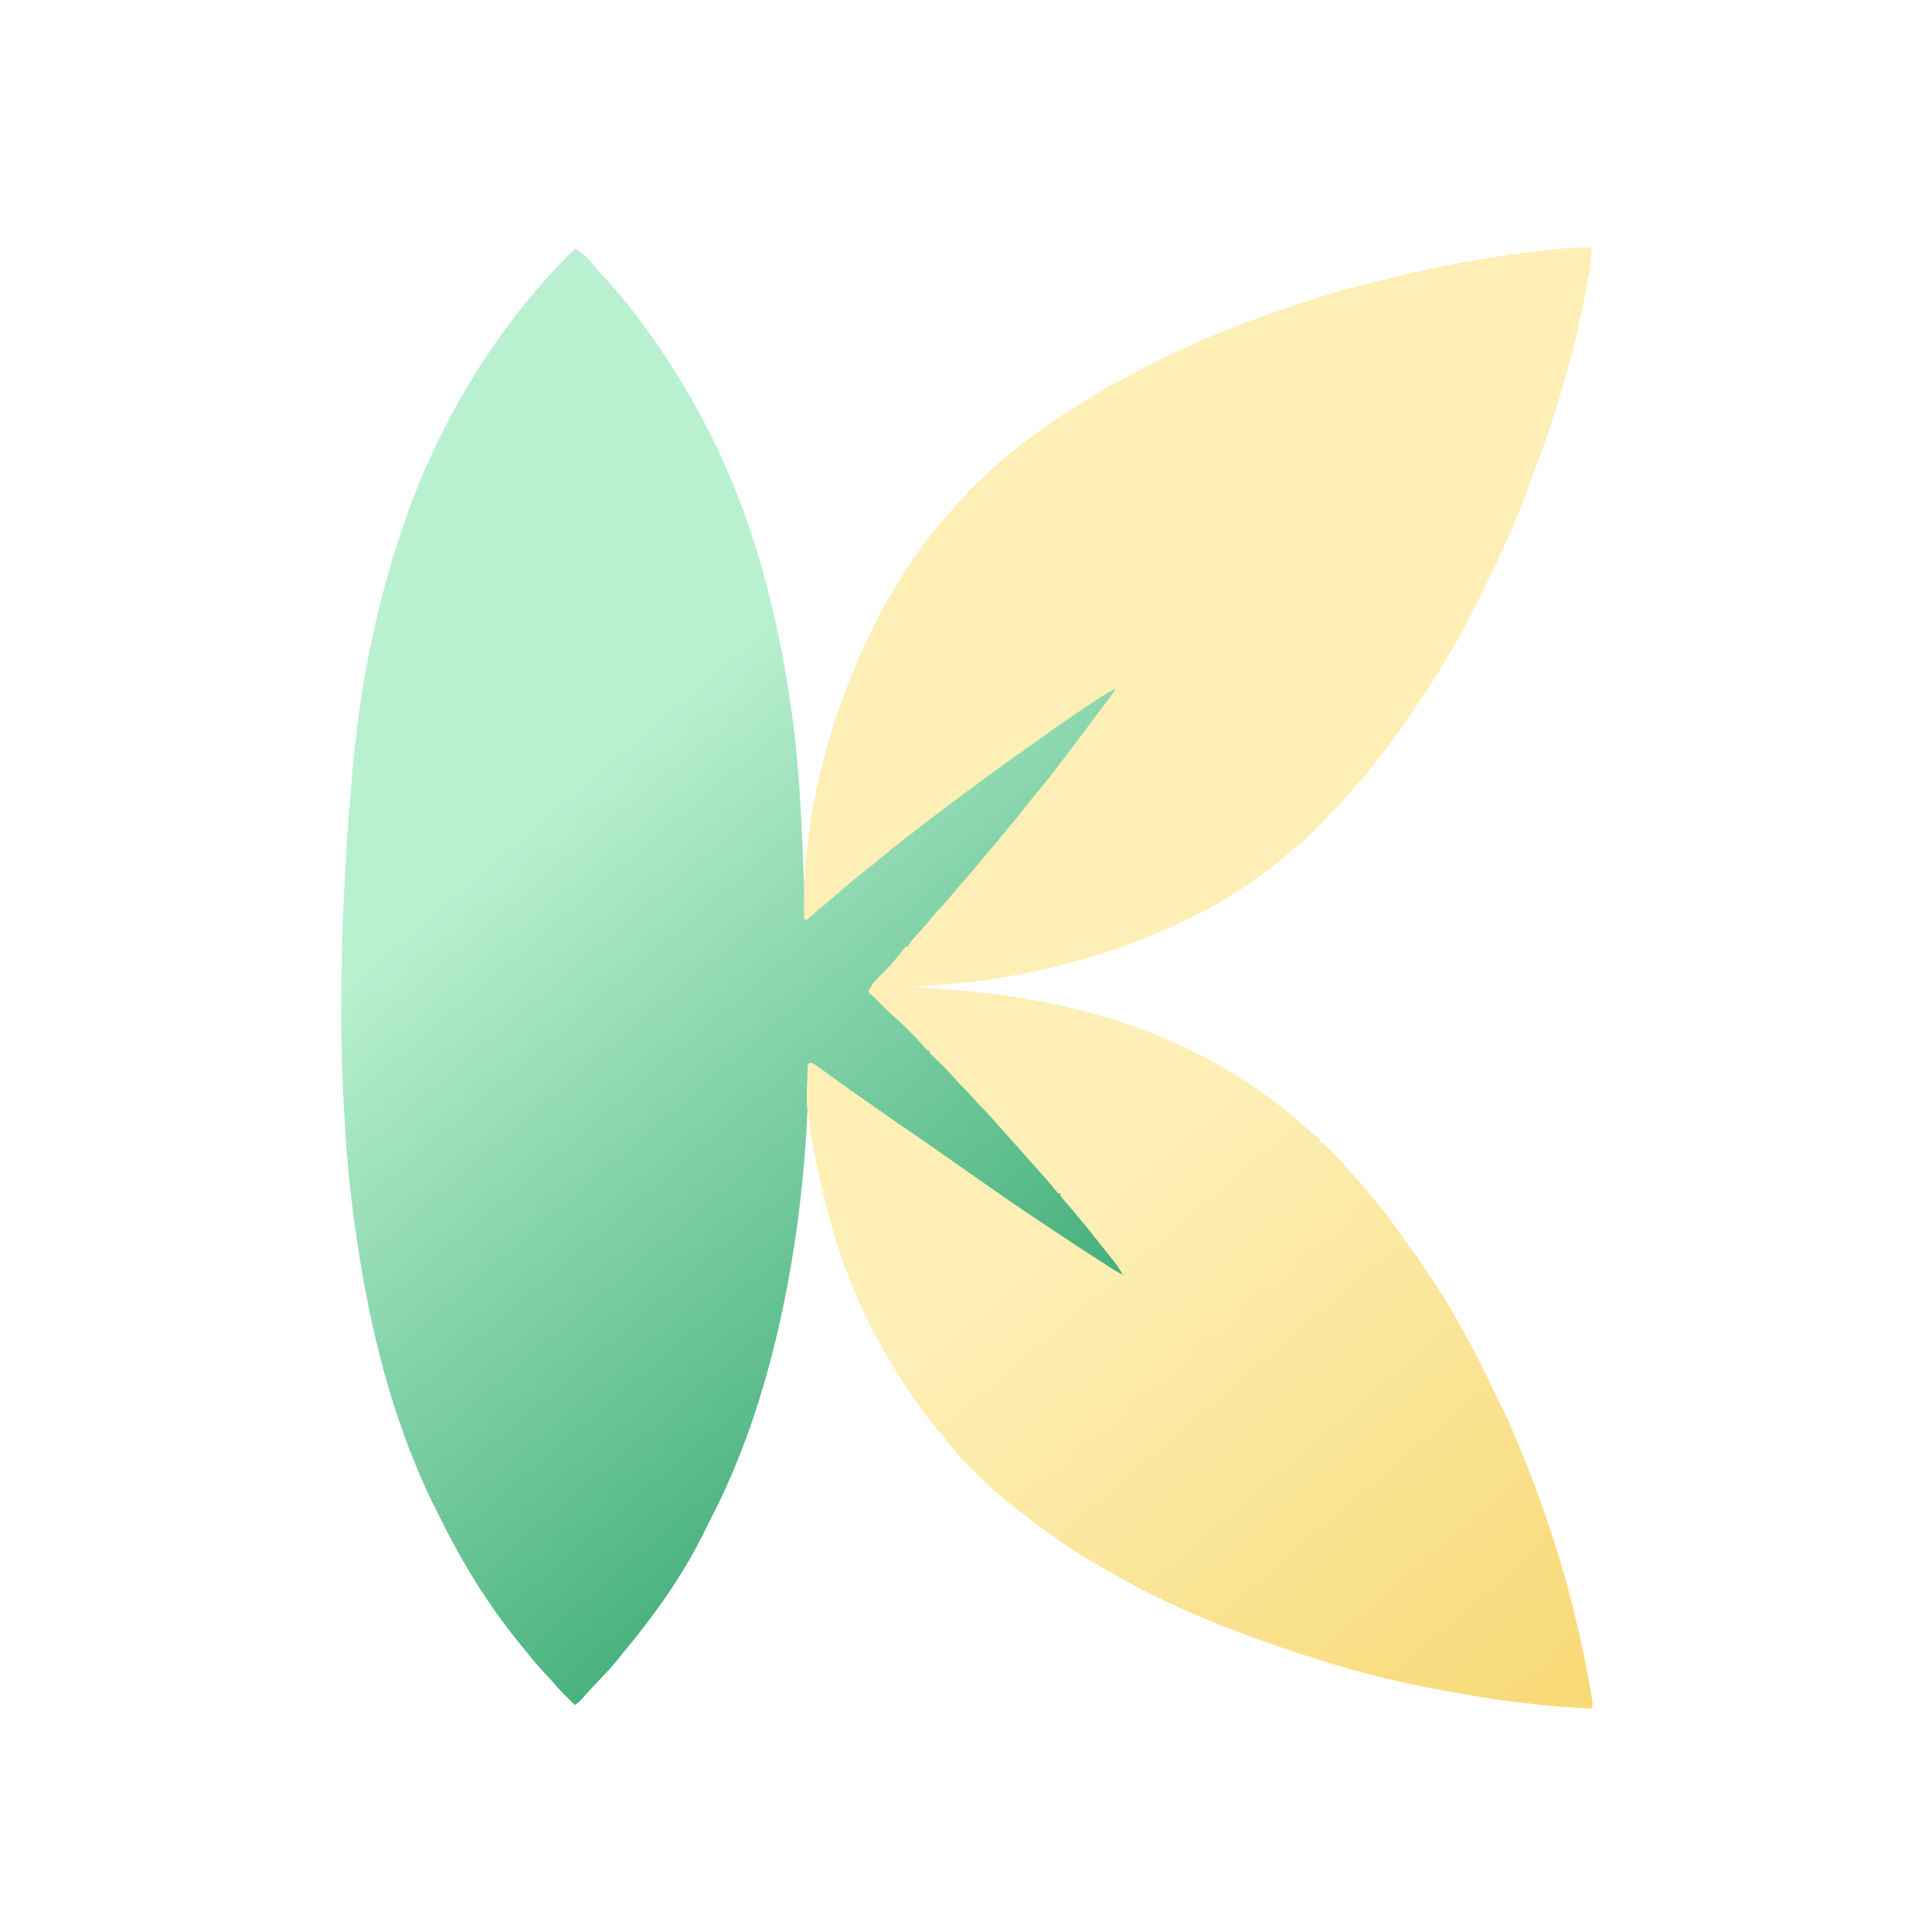
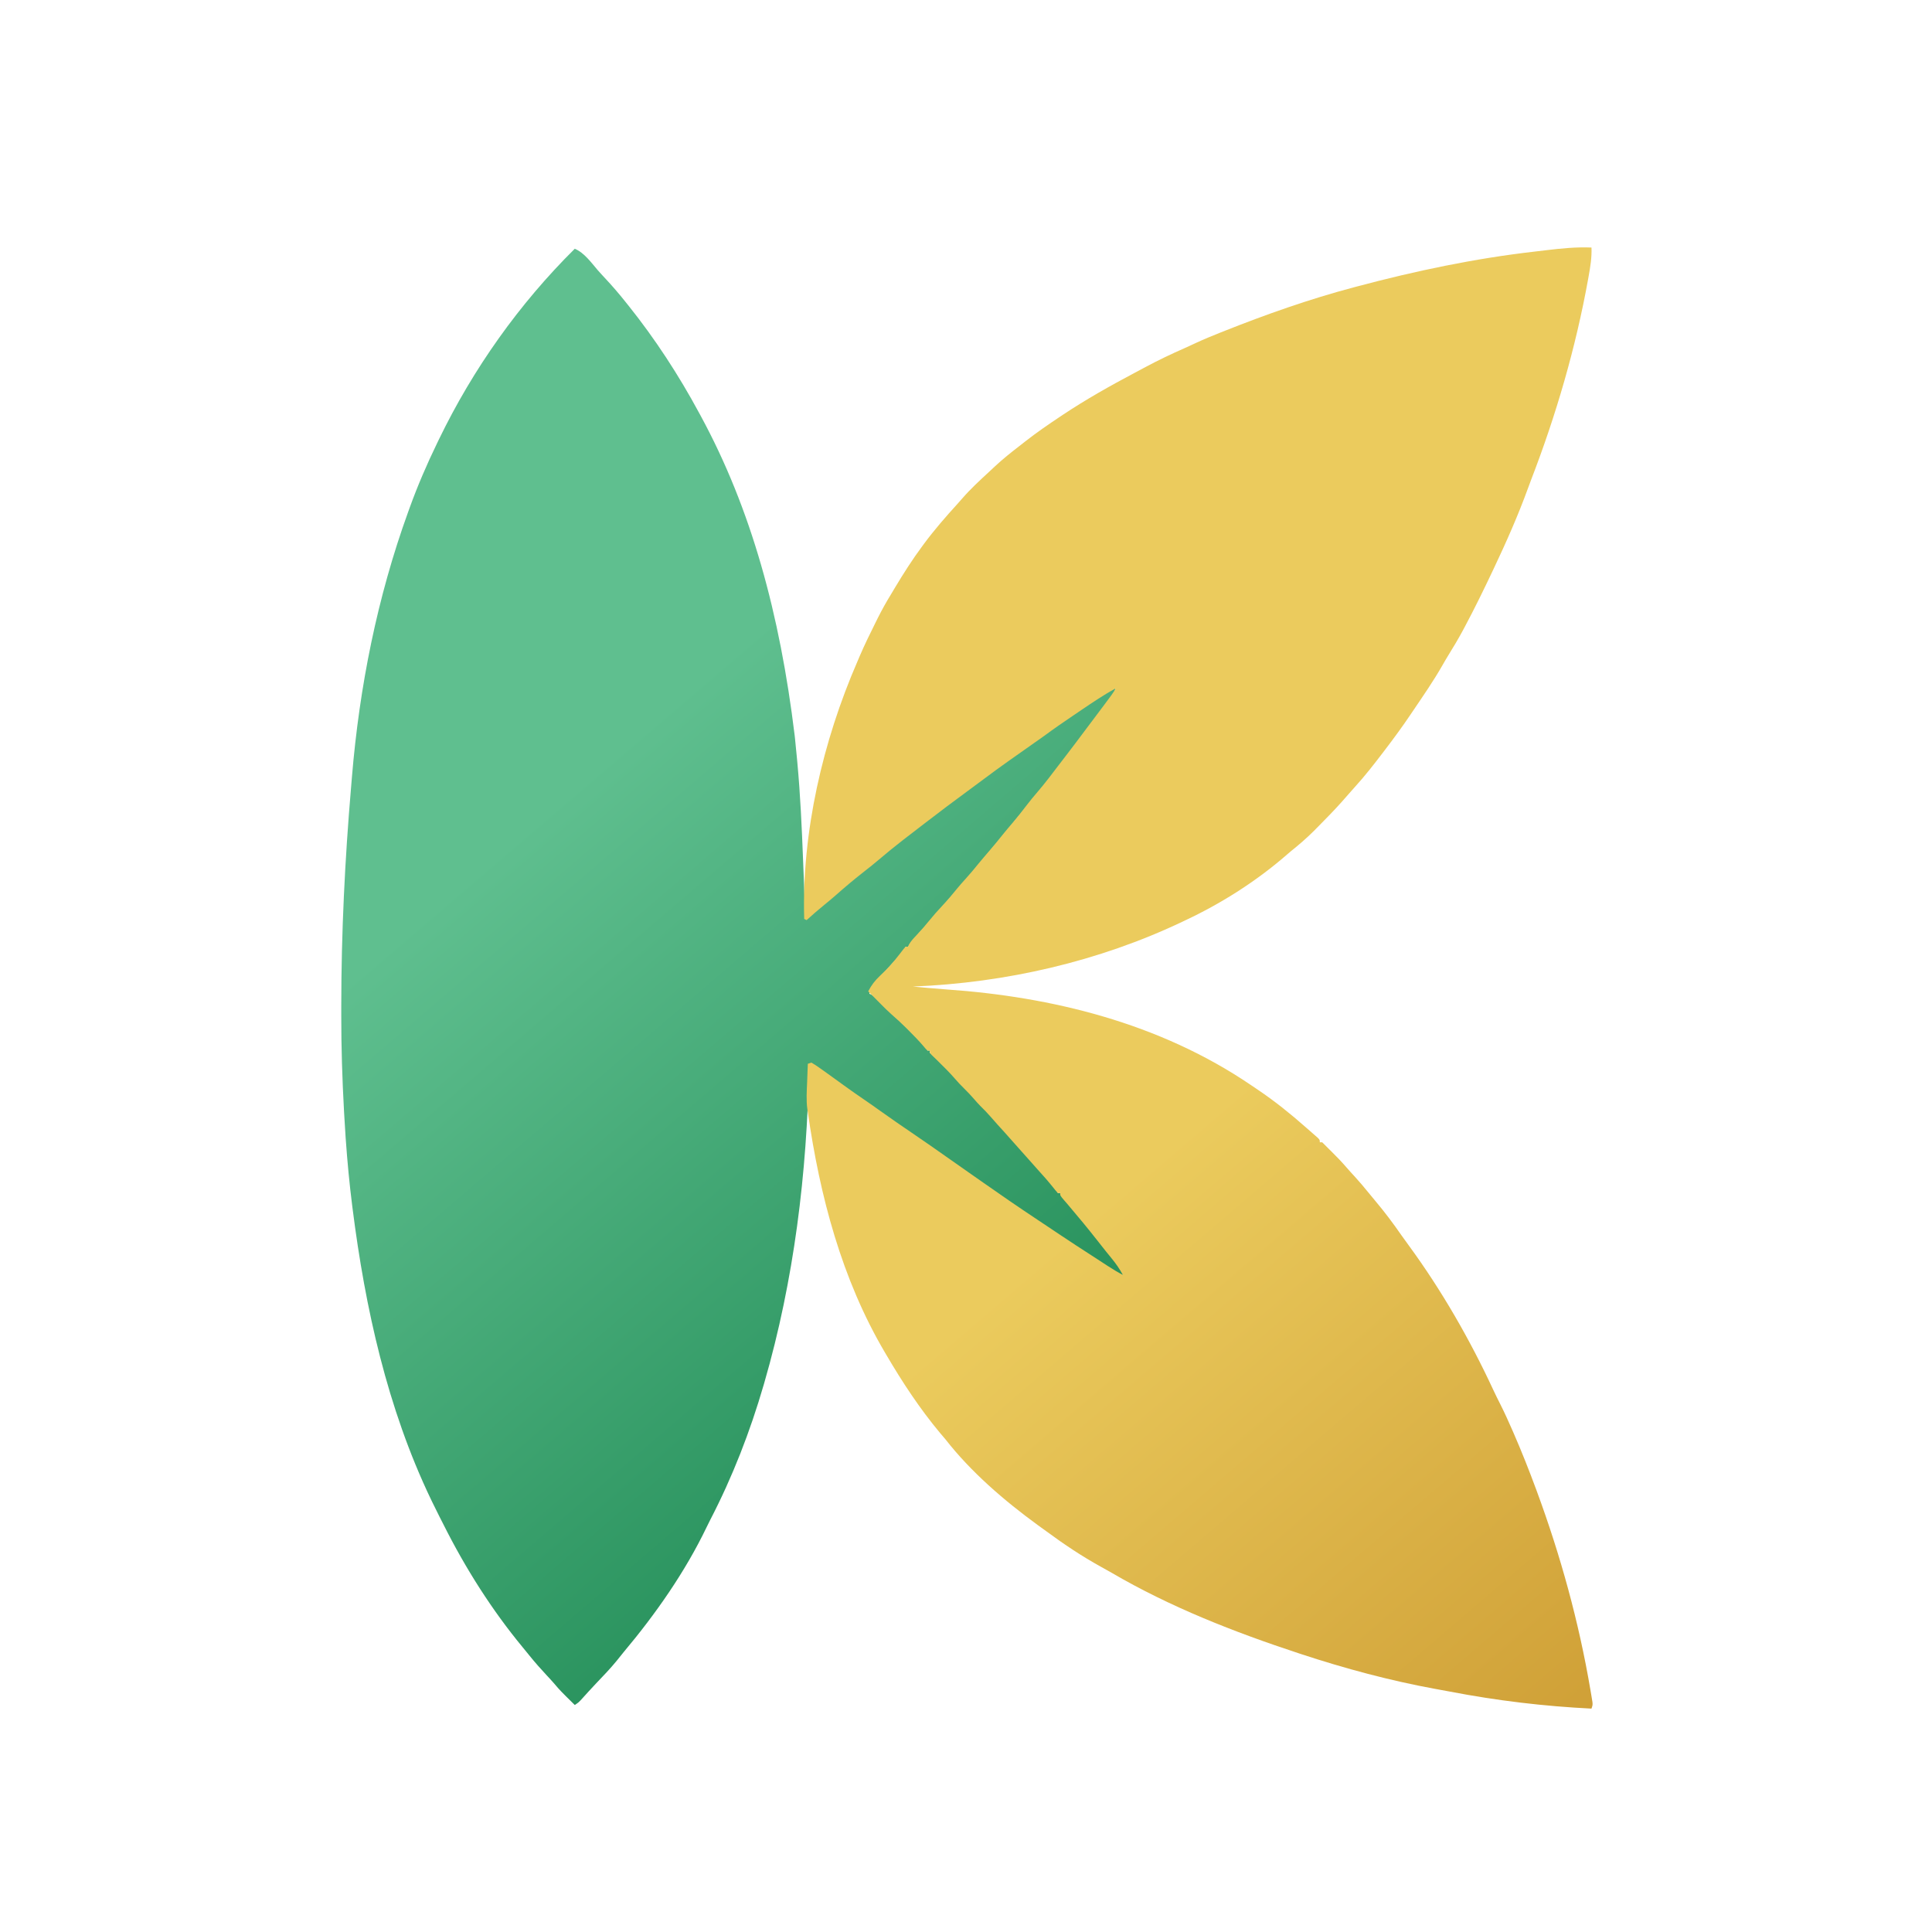
<svg xmlns="http://www.w3.org/2000/svg" viewBox="0 0 1600 1600" width="1600" height="1600">
  <defs>
    <linearGradient id="gradGreen" gradientUnits="userSpaceOnUse" x1="282" y1="204" x2="1319" y2="1415">
-       <stop offset="0" stop-color="#B8F0D0" />
-       <stop offset="0.45" stop-color="#2FA36B" />
+       <stop offset="0" stop-color="#5FBF8F" />
+       <stop offset="0.45" stop-color="#1F8A54" />
      <stop offset="1" stop-color="#0B6B3A" />
    </linearGradient>
    <linearGradient id="gradGold" gradientUnits="userSpaceOnUse" x1="282" y1="204" x2="1319" y2="1415">
-       <stop offset="0" stop-color="#FDEFB5" />
-       <stop offset="0.45" stop-color="#F6D365" />
-       <stop offset="1" stop-color="#A67C00" />
+       <stop offset="0" stop-color="#EBCB5D" />
+       <stop offset="0.45" stop-color="#C9962E" />
+       <stop offset="1" stop-color="#8C6D1F" />
    </linearGradient>
  </defs>
  <path d="M0 0 C7.806 3.266 13.633 11.435 19.031 17.75 C21.078 20.089 23.184 22.361 25.305 24.631 C31.143 30.884 36.681 37.294 42 44 C42.848 45.055 43.695 46.109 44.543 47.164 C66.698 74.876 86.16 104.79 103 136 C103.455 136.835 103.909 137.671 104.377 138.531 C146.179 215.623 169.895 302.58 182.125 403.188 C182.162 403.525 182.162 403.525 182.352 405.234 C182.963 410.817 183.488 416.407 184 422 C184.056 422.599 184.056 422.599 184.339 425.632 C186.812 452.399 188.023 479.186 189.06 506.043 C189.276 511.589 189.501 517.135 189.725 522.682 C190.158 533.454 190.582 544.227 191 555 C192.278 554.049 193.555 553.097 194.832 552.144 C195.543 551.614 196.255 551.084 196.988 550.538 C199.441 548.663 201.728 546.654 204 544.562 C204.847 543.79 205.694 543.018 206.566 542.223 C207.369 541.489 208.173 540.756 209 540 C214.13 535.404 219.399 531.002 224.742 526.656 C227.95 524.046 231.139 521.414 234.329 518.781 C240.305 513.849 246.291 508.933 252.359 504.113 C254.484 502.413 256.596 500.702 258.703 498.98 C267.033 492.176 275.444 485.518 284 479 C285.572 477.787 287.144 476.573 288.715 475.359 C300.513 466.247 312.46 457.352 324.562 448.65 C329.767 444.904 334.912 441.091 340.031 437.23 C350.174 429.61 360.473 422.218 370.852 414.922 C375.775 411.46 380.668 407.957 385.559 404.449 C396.188 396.861 406.985 389.517 417.796 382.192 C419.775 380.849 421.751 379.504 423.725 378.156 C426.599 376.195 429.478 374.243 432.359 372.293 C432.798 371.992 432.798 371.992 435.021 370.469 C439.244 367.624 442.997 365.266 448 364 C446.55 368.265 444.416 371.294 441.625 374.812 C440.718 375.968 439.812 377.124 438.906 378.281 C438.431 378.887 437.955 379.493 437.465 380.117 C434.975 383.317 432.551 386.565 430.125 389.812 C429.625 390.481 429.124 391.15 428.608 391.838 C427.071 393.892 425.536 395.946 424 398 C417.529 406.656 411.041 415.295 404.434 423.848 C402.774 425.997 401.12 428.15 399.473 430.309 C394.908 436.286 390.266 442.186 385.48 447.988 C382.469 451.645 379.484 455.322 376.5 459 C371.348 465.345 366.186 471.682 361 478 C360.742 478.315 360.742 478.315 359.434 479.91 C352.953 487.811 346.45 495.689 339.828 503.473 C337.052 506.741 334.325 510.043 331.625 513.375 C324.424 522.215 316.921 530.815 309.25 539.25 C306.299 542.5 303.497 545.826 300.75 549.25 C296.619 554.367 292.194 559.141 287.681 563.917 C283.921 567.925 280.479 572.054 277.27 576.523 C276.851 577.011 276.432 577.498 276 578 C275.34 578 274.68 578 274 578 C273.777 578.541 273.554 579.083 273.324 579.641 C271.579 582.75 269.247 585.179 266.812 587.75 C265.811 588.825 264.809 589.9 263.809 590.977 C263.324 591.496 262.839 592.016 262.339 592.552 C260.09 594.984 257.925 597.485 255.766 599.996 C254.409 601.535 253.017 603.043 251.609 604.535 C251.199 604.973 251.199 604.973 249.125 607.188 C248.364 607.985 247.604 608.783 246.82 609.605 C244.88 612.158 244.347 613.847 244 617 C244.288 617.125 244.288 617.125 245.747 617.757 C248.315 619.174 250 620.789 252.047 622.887 C252.81 623.661 253.573 624.435 254.359 625.232 C255.148 626.043 255.937 626.853 256.75 627.688 C261.67 632.718 266.607 637.6 271.946 642.184 C275.956 645.729 279.715 649.531 283.5 653.312 C284.322 654.123 285.145 654.933 285.992 655.768 C286.768 656.542 287.544 657.316 288.344 658.113 C289.047 658.812 289.75 659.511 290.475 660.232 C292 662 292 662 292 664 C292.66 664 293.32 664 294 664 C294 664.66 294 665.32 294 666 C294.599 666.262 295.199 666.523 295.816 666.793 C298.149 668.082 299.274 669.252 300.938 671.312 C304.265 675.258 307.829 678.88 311.5 682.5 C315.62 686.573 319.577 690.69 323.328 695.109 C326.009 698.141 328.925 700.932 331.805 703.773 C334.44 706.446 336.878 709.254 339.32 712.102 C340.982 713.98 342.711 715.743 344.5 717.5 C347.535 720.488 350.343 723.617 353.125 726.84 C356.69 730.947 360.355 734.964 364 739 C371.962 747.817 379.79 756.731 387.5 765.77 C391.143 770.031 394.865 774.211 398.672 778.328 C400 780 400 780 400 782 C400.66 782 401.32 782 402 782 C403.559 783.73 403.559 783.73 405.438 786.188 C408.602 790.245 411.844 794.215 415.188 798.125 C424.692 809.294 433.88 820.704 442.754 832.379 C444.1 834.13 445.468 835.861 446.84 837.59 C447.306 838.181 447.771 838.773 448.251 839.382 C449.146 840.518 450.047 841.649 450.954 842.776 C454 846.663 454 846.663 454 850 C449.548 848.428 445.71 846.086 441.75 843.562 C441.054 843.123 440.358 842.683 439.641 842.23 C437.423 840.826 435.211 839.415 433 838 C432.286 837.544 431.573 837.087 430.837 836.617 C421.394 830.563 412.031 824.393 402.714 818.148 C400.083 816.386 397.448 814.631 394.812 812.875 C393.907 812.271 393.002 811.668 392.069 811.046 C390.123 809.749 388.177 808.452 386.229 807.157 C367.984 795.016 349.907 782.635 332 770 C331.279 769.492 330.559 768.983 329.816 768.459 C327.019 766.486 324.223 764.511 321.427 762.536 C308.727 753.566 295.993 744.652 283.145 735.895 C276.553 731.395 270.015 726.821 263.485 722.233 C257.813 718.253 252.105 714.333 246.375 710.438 C237.12 704.135 228.05 697.593 219 691 C215.731 688.622 212.46 686.248 209.188 683.875 C208.44 683.33 207.693 682.786 206.924 682.225 C196.96 675 196.96 675 194 675 C193.991 675.646 193.981 676.292 193.972 676.957 C192.434 765.133 181.585 854.205 157 939 C156.81 939.657 156.619 940.315 156.423 940.992 C145.233 979.498 130.682 1017.01 112.222 1052.619 C111.182 1054.646 110.174 1056.682 109.191 1058.738 C91.384 1095.818 66.884 1130.763 40.504 1162.191 C38.504 1164.596 36.569 1167.05 34.625 1169.5 C29.4 1175.904 23.659 1181.828 17.965 1187.812 C13.607 1192.395 9.362 1197.073 5.137 1201.777 C3 1204 3 1204 0 1206 C-11.999 1194.178 -11.999 1194.178 -17.102 1188.18 C-19.12 1185.863 -21.203 1183.618 -23.301 1181.374 C-28.266 1176.057 -33.051 1170.663 -37.605 1164.984 C-39.382 1162.77 -41.175 1160.575 -42.988 1158.391 C-68.712 1127.299 -90.587 1092.701 -108.667 1056.655 C-109.829 1054.34 -111.006 1052.033 -112.191 1049.73 C-114.181 1045.846 -116.106 1041.933 -118 1038 C-118.399 1037.174 -118.797 1036.347 -119.208 1035.496 C-155.211 960.298 -173.565 877.321 -184 795 C-184.098 794.229 -184.197 793.458 -184.298 792.664 C-186.611 774.463 -188.325 756.238 -189.625 737.938 C-189.653 737.545 -189.653 737.545 -189.797 735.559 C-190.26 729.043 -190.641 722.523 -191 716 C-191.02 715.642 -191.02 715.642 -191.12 713.828 C-192.562 687.542 -193.405 661.309 -193.378 634.983 C-193.375 632.245 -193.375 629.508 -193.375 626.77 C-193.344 566.414 -190.373 505.962 -185.24 445.827 C-185.005 443.057 -184.776 440.286 -184.548 437.515 C-178.353 362.814 -163.551 288.54 -138 218 C-137.585 216.847 -137.17 215.694 -136.743 214.505 C-130.117 196.189 -122.504 178.52 -114 161 C-113.493 159.949 -112.986 158.899 -112.464 157.816 C-84.18 99.388 -46.146 45.742 0 0 Z " fill="url(#gradGreen)" transform="translate(476,206)" />
  <path d="M0 0 C0.339 8.16 -0.927 15.863 -2.375 23.875 C-2.506 24.605 -2.636 25.334 -2.771 26.086 C-13.012 82.85 -29.313 138.814 -50.083 192.603 C-50.887 194.704 -51.667 196.81 -52.43 198.926 C-60.713 221.741 -70.61 244.078 -81 266 C-81.288 266.61 -81.577 267.219 -81.874 267.847 C-89.272 283.476 -96.844 299 -105 314.25 C-105.586 315.349 -106.172 316.447 -106.776 317.579 C-110.369 324.221 -114.206 330.676 -118.196 337.084 C-119.976 339.962 -121.674 342.872 -123.344 345.815 C-130.849 358.988 -139.507 371.453 -148 384 C-148.559 384.83 -149.119 385.661 -149.695 386.517 C-156.48 396.589 -163.629 406.348 -171 416 C-171.453 416.595 -171.906 417.189 -172.373 417.802 C-179.903 427.683 -187.481 437.453 -195.855 446.641 C-197.724 448.696 -199.557 450.775 -201.375 452.875 C-202.581 454.252 -203.79 455.627 -205 457 C-205.695 457.789 -206.39 458.578 -207.105 459.391 C-213.064 466.022 -219.271 472.402 -225.551 478.728 C-226.96 480.147 -228.364 481.571 -229.768 482.995 C-235.868 489.103 -242.261 494.613 -249 500 C-250.09 500.923 -251.174 501.853 -252.25 502.793 C-277.207 524.524 -306.072 542.927 -336 557 C-336.847 557.404 -337.693 557.808 -338.565 558.224 C-407.994 591.274 -485.195 608.982 -562 612 C-558.875 612.294 -555.75 612.586 -552.625 612.875 C-552.13 612.921 -552.13 612.921 -549.624 613.153 C-544.389 613.629 -539.155 614.072 -533.91 614.438 C-447.51 620.457 -357.915 641.982 -281.83 693.739 C-279.902 695.068 -277.96 696.375 -276.016 697.68 C-262.123 707.043 -249.274 717.401 -236.72 728.484 C-235.097 729.915 -233.466 731.335 -231.832 732.754 C-230.918 733.557 -230.004 734.36 -229.062 735.188 C-228.27 735.882 -227.477 736.577 -226.66 737.293 C-225 739 -225 739 -225 741 C-224.34 741 -223.68 741 -223 741 C-221.289 742.621 -219.629 744.297 -218 746 C-217.198 746.79 -216.396 747.58 -215.57 748.395 C-211.155 752.76 -206.872 757.164 -202.836 761.883 C-200.648 764.406 -198.387 766.856 -196.125 769.312 C-192.109 773.721 -188.275 778.231 -184.535 782.875 C-182.634 785.233 -180.697 787.558 -178.746 789.875 C-171.175 798.896 -164.2 808.153 -157.511 817.841 C-155.45 820.786 -153.324 823.681 -151.198 826.579 C-124.174 863.491 -100.615 904.471 -81.379 945.953 C-79.543 949.903 -77.6 953.79 -75.633 957.676 C-71.947 964.989 -68.583 972.431 -65.312 979.938 C-65.014 980.622 -64.715 981.306 -64.408 982.01 C-57.807 997.165 -51.731 1012.497 -46 1028 C-45.755 1028.663 -45.509 1029.327 -45.256 1030.01 C-25.575 1083.349 -10.477 1138.125 -0.938 1194.188 C-0.721 1195.447 -0.505 1196.706 -0.282 1198.004 C-0.095 1199.151 0.092 1200.298 0.285 1201.48 C0.449 1202.48 0.613 1203.479 0.781 1204.509 C1 1207 1 1207 0 1210 C-39.449 1208.056 -78.363 1203.383 -117.146 1195.927 C-121.277 1195.133 -125.413 1194.382 -129.555 1193.645 C-166.823 1186.827 -204.017 1176.84 -240 1165 C-240.779 1164.744 -241.557 1164.489 -242.36 1164.225 C-295.922 1146.602 -348.81 1125.931 -397.6 1097.392 C-400.478 1095.723 -403.387 1094.115 -406.302 1092.512 C-421.953 1083.876 -436.71 1074.027 -451.08 1063.413 C-453.62 1061.544 -456.186 1059.712 -458.75 1057.875 C-486.418 1037.683 -513.907 1014.054 -535 987 C-536.538 985.184 -538.08 983.372 -539.625 981.562 C-556.437 961.383 -570.737 939.625 -584 917 C-584.387 916.345 -584.773 915.69 -585.172 915.016 C-620.966 854.322 -639.119 785.221 -649 716 C-649.061 715.613 -649.061 715.613 -649.372 713.653 C-650.435 706.124 -649.866 698.508 -649.562 690.938 C-649.509 689.485 -649.456 688.033 -649.404 686.58 C-649.276 683.053 -649.14 679.526 -649 676 C-648.01 675.67 -647.02 675.34 -646 675 C-643.519 676.454 -641.261 677.947 -638.938 679.625 C-638.234 680.121 -637.531 680.616 -636.807 681.127 C-634.528 682.739 -632.263 684.367 -630 686 C-629.256 686.536 -628.513 687.072 -627.747 687.624 C-624.736 689.796 -621.727 691.972 -618.723 694.154 C-613.13 698.211 -607.466 702.152 -601.758 706.047 C-597.466 708.979 -593.219 711.965 -589 715 C-579.893 721.543 -570.624 727.848 -561.359 734.164 C-552.308 740.339 -543.307 746.575 -534.367 752.91 C-527.119 758.045 -519.832 763.124 -512.553 768.213 C-510.018 769.988 -507.485 771.765 -504.953 773.543 C-489.757 784.21 -474.477 794.744 -459 805 C-457.198 806.2 -455.396 807.401 -453.595 808.603 C-452.321 809.452 -451.047 810.302 -449.772 811.151 C-446.615 813.255 -443.46 815.361 -440.309 817.473 C-431.662 823.262 -422.948 828.942 -414.201 834.578 C-411.928 836.047 -409.659 837.522 -407.391 839 C-406.634 839.492 -405.878 839.984 -405.099 840.49 C-403.664 841.424 -402.229 842.36 -400.795 843.297 C-396.607 846.018 -392.359 848.56 -388 851 C-390.771 845.871 -393.862 841.431 -397.562 836.938 C-398.633 835.619 -399.704 834.3 -400.773 832.98 C-401.312 832.318 -401.85 831.656 -402.405 830.974 C-404.867 827.926 -407.277 824.838 -409.688 821.75 C-417.06 812.34 -424.681 803.151 -432.422 794.043 C-432.847 793.541 -432.847 793.541 -435 791 C-435.475 790.456 -435.95 789.911 -436.439 789.35 C-440 785.217 -440 785.217 -440 783 C-440.66 783 -441.32 783 -442 783 C-443.393 781.448 -444.714 779.83 -446 778.188 C-450.043 773.13 -454.277 768.323 -458.66 763.555 C-461.228 760.751 -463.729 757.897 -466.223 755.027 C-468.294 752.665 -470.395 750.332 -472.5 748 C-475.17 745.041 -477.823 742.071 -480.438 739.062 C-484.086 734.872 -487.836 730.775 -491.582 726.672 C-493.648 724.389 -495.677 722.082 -497.688 719.75 C-500.413 716.61 -503.293 713.686 -506.258 710.773 C-508.047 708.952 -509.713 707.063 -511.375 705.125 C-513.966 702.115 -516.673 699.289 -519.5 696.5 C-522.204 693.832 -524.793 691.145 -527.25 688.25 C-531.562 683.218 -536.306 678.613 -541.012 673.953 C-541.524 673.445 -542.036 672.936 -542.564 672.412 C-543.826 671.171 -545.109 669.951 -546.395 668.734 C-548 667 -548 667 -548 665 C-548.66 665 -549.32 665 -550 665 C-551.43 663.551 -551.43 663.551 -553.098 661.535 C-557.002 656.945 -561.167 652.685 -565.438 648.438 C-565.794 648.079 -565.794 648.079 -567.596 646.268 C-571.622 642.249 -575.753 638.431 -580.06 634.717 C-583.282 631.865 -586.293 628.813 -589.312 625.75 C-589.919 625.139 -590.526 624.528 -591.15 623.898 C-592.269 622.772 -593.386 621.644 -594.501 620.515 C-595.996 619.004 -597.496 617.501 -599 616 C-596.294 610.827 -593.417 607.053 -589.188 603.062 C-588.112 602.016 -587.037 600.968 -585.965 599.918 C-585.708 599.667 -585.708 599.667 -584.41 598.4 C-578.986 593.014 -574.341 586.962 -569.699 580.906 C-569.138 580.277 -568.578 579.648 -568 579 C-567.34 579 -566.68 579 -566 579 C-565.887 578.727 -565.887 578.727 -565.316 577.348 C-563.609 574.302 -561.329 571.947 -558.938 569.438 C-555.33 565.584 -551.864 561.686 -548.562 557.562 C-545.197 553.378 -541.668 549.417 -538 545.5 C-533.5 540.695 -529.269 535.748 -525.145 530.613 C-523.001 528.002 -520.776 525.496 -518.5 523 C-514.659 518.781 -511.041 514.423 -507.453 509.988 C-504.665 506.593 -501.808 503.263 -498.938 499.938 C-494.869 495.219 -490.911 490.438 -487.051 485.547 C-484.633 482.544 -482.131 479.617 -479.625 476.688 C-475.505 471.864 -471.592 466.923 -467.763 461.867 C-464.857 458.052 -461.817 454.384 -458.688 450.75 C-452.66 443.733 -447.095 436.382 -441.52 429.004 C-439.344 426.134 -437.14 423.287 -434.938 420.438 C-429.795 413.757 -424.74 407.012 -419.692 400.26 C-417.859 397.811 -416.022 395.366 -414.184 392.922 C-395.6 368.2 -395.6 368.2 -394 365 C-403.733 370.398 -412.912 376.517 -422.109 382.77 C-424.559 384.435 -427.012 386.094 -429.467 387.752 C-436.993 392.847 -444.478 397.975 -451.79 403.374 C-454.851 405.626 -457.969 407.793 -461.086 409.965 C-467.744 414.615 -474.372 419.308 -481 424 C-481.641 424.453 -482.282 424.907 -482.942 425.374 C-489.909 430.309 -496.806 435.32 -503.621 440.465 C-507.805 443.615 -512.03 446.71 -516.25 449.812 C-528.211 458.613 -540.108 467.495 -551.859 476.574 C-553.971 478.205 -556.085 479.834 -558.203 481.457 C-561.474 483.964 -564.739 486.479 -568 489 C-568.284 489.22 -568.284 489.22 -569.723 490.332 C-576.65 495.699 -583.449 501.175 -590.105 506.875 C-593.992 510.188 -597.968 513.366 -602 516.5 C-610.275 522.937 -618.263 529.69 -626.125 536.625 C-629.167 539.309 -632.288 541.88 -635.438 544.438 C-640.42 548.488 -645.242 552.689 -650 557 C-650.66 556.67 -651.32 556.34 -652 556 C-654.106 484.121 -636.531 408.707 -608 343 C-607.385 341.548 -606.77 340.097 -606.156 338.645 C-602.066 329.101 -597.498 319.793 -592.875 310.5 C-592.289 309.318 -591.703 308.137 -591.099 306.919 C-587.671 300.088 -584.012 293.503 -580 287 C-578.922 285.198 -577.847 283.394 -576.773 281.59 C-569.644 269.699 -562.258 258.139 -554 247 C-553.786 246.711 -553.786 246.711 -552.705 245.246 C-544.162 233.734 -534.762 222.928 -525.113 212.336 C-523.738 210.816 -522.38 209.28 -521.043 207.727 C-514.222 199.875 -506.614 192.886 -498.983 185.834 C-497.298 184.276 -495.622 182.709 -493.949 181.137 C-487.498 175.144 -480.705 169.696 -473.729 164.335 C-472.106 163.082 -470.496 161.811 -468.887 160.539 C-459.576 153.227 -449.842 146.573 -440 140 C-439.644 139.762 -439.644 139.762 -437.843 138.558 C-418.599 125.754 -398.521 114.458 -378.104 103.646 C-375.193 102.102 -372.289 100.547 -369.387 98.988 C-358.63 93.244 -347.726 88.026 -336.555 83.139 C-333.612 81.827 -330.696 80.46 -327.777 79.094 C-320.959 75.939 -314.043 73.087 -307.062 70.312 C-306.742 70.185 -306.742 70.185 -305.119 69.539 C-269.786 55.491 -233.77 42.746 -197 33 C-196.214 32.79 -195.429 32.581 -194.619 32.365 C-145.856 19.361 -96.481 8.966 -46.313 3.266 C-43.398 2.931 -40.486 2.577 -37.574 2.223 C-25.021 0.703 -12.654 -0.531 0 0 Z " fill="url(#gradGold)" transform="translate(1318,205)" />
</svg>
